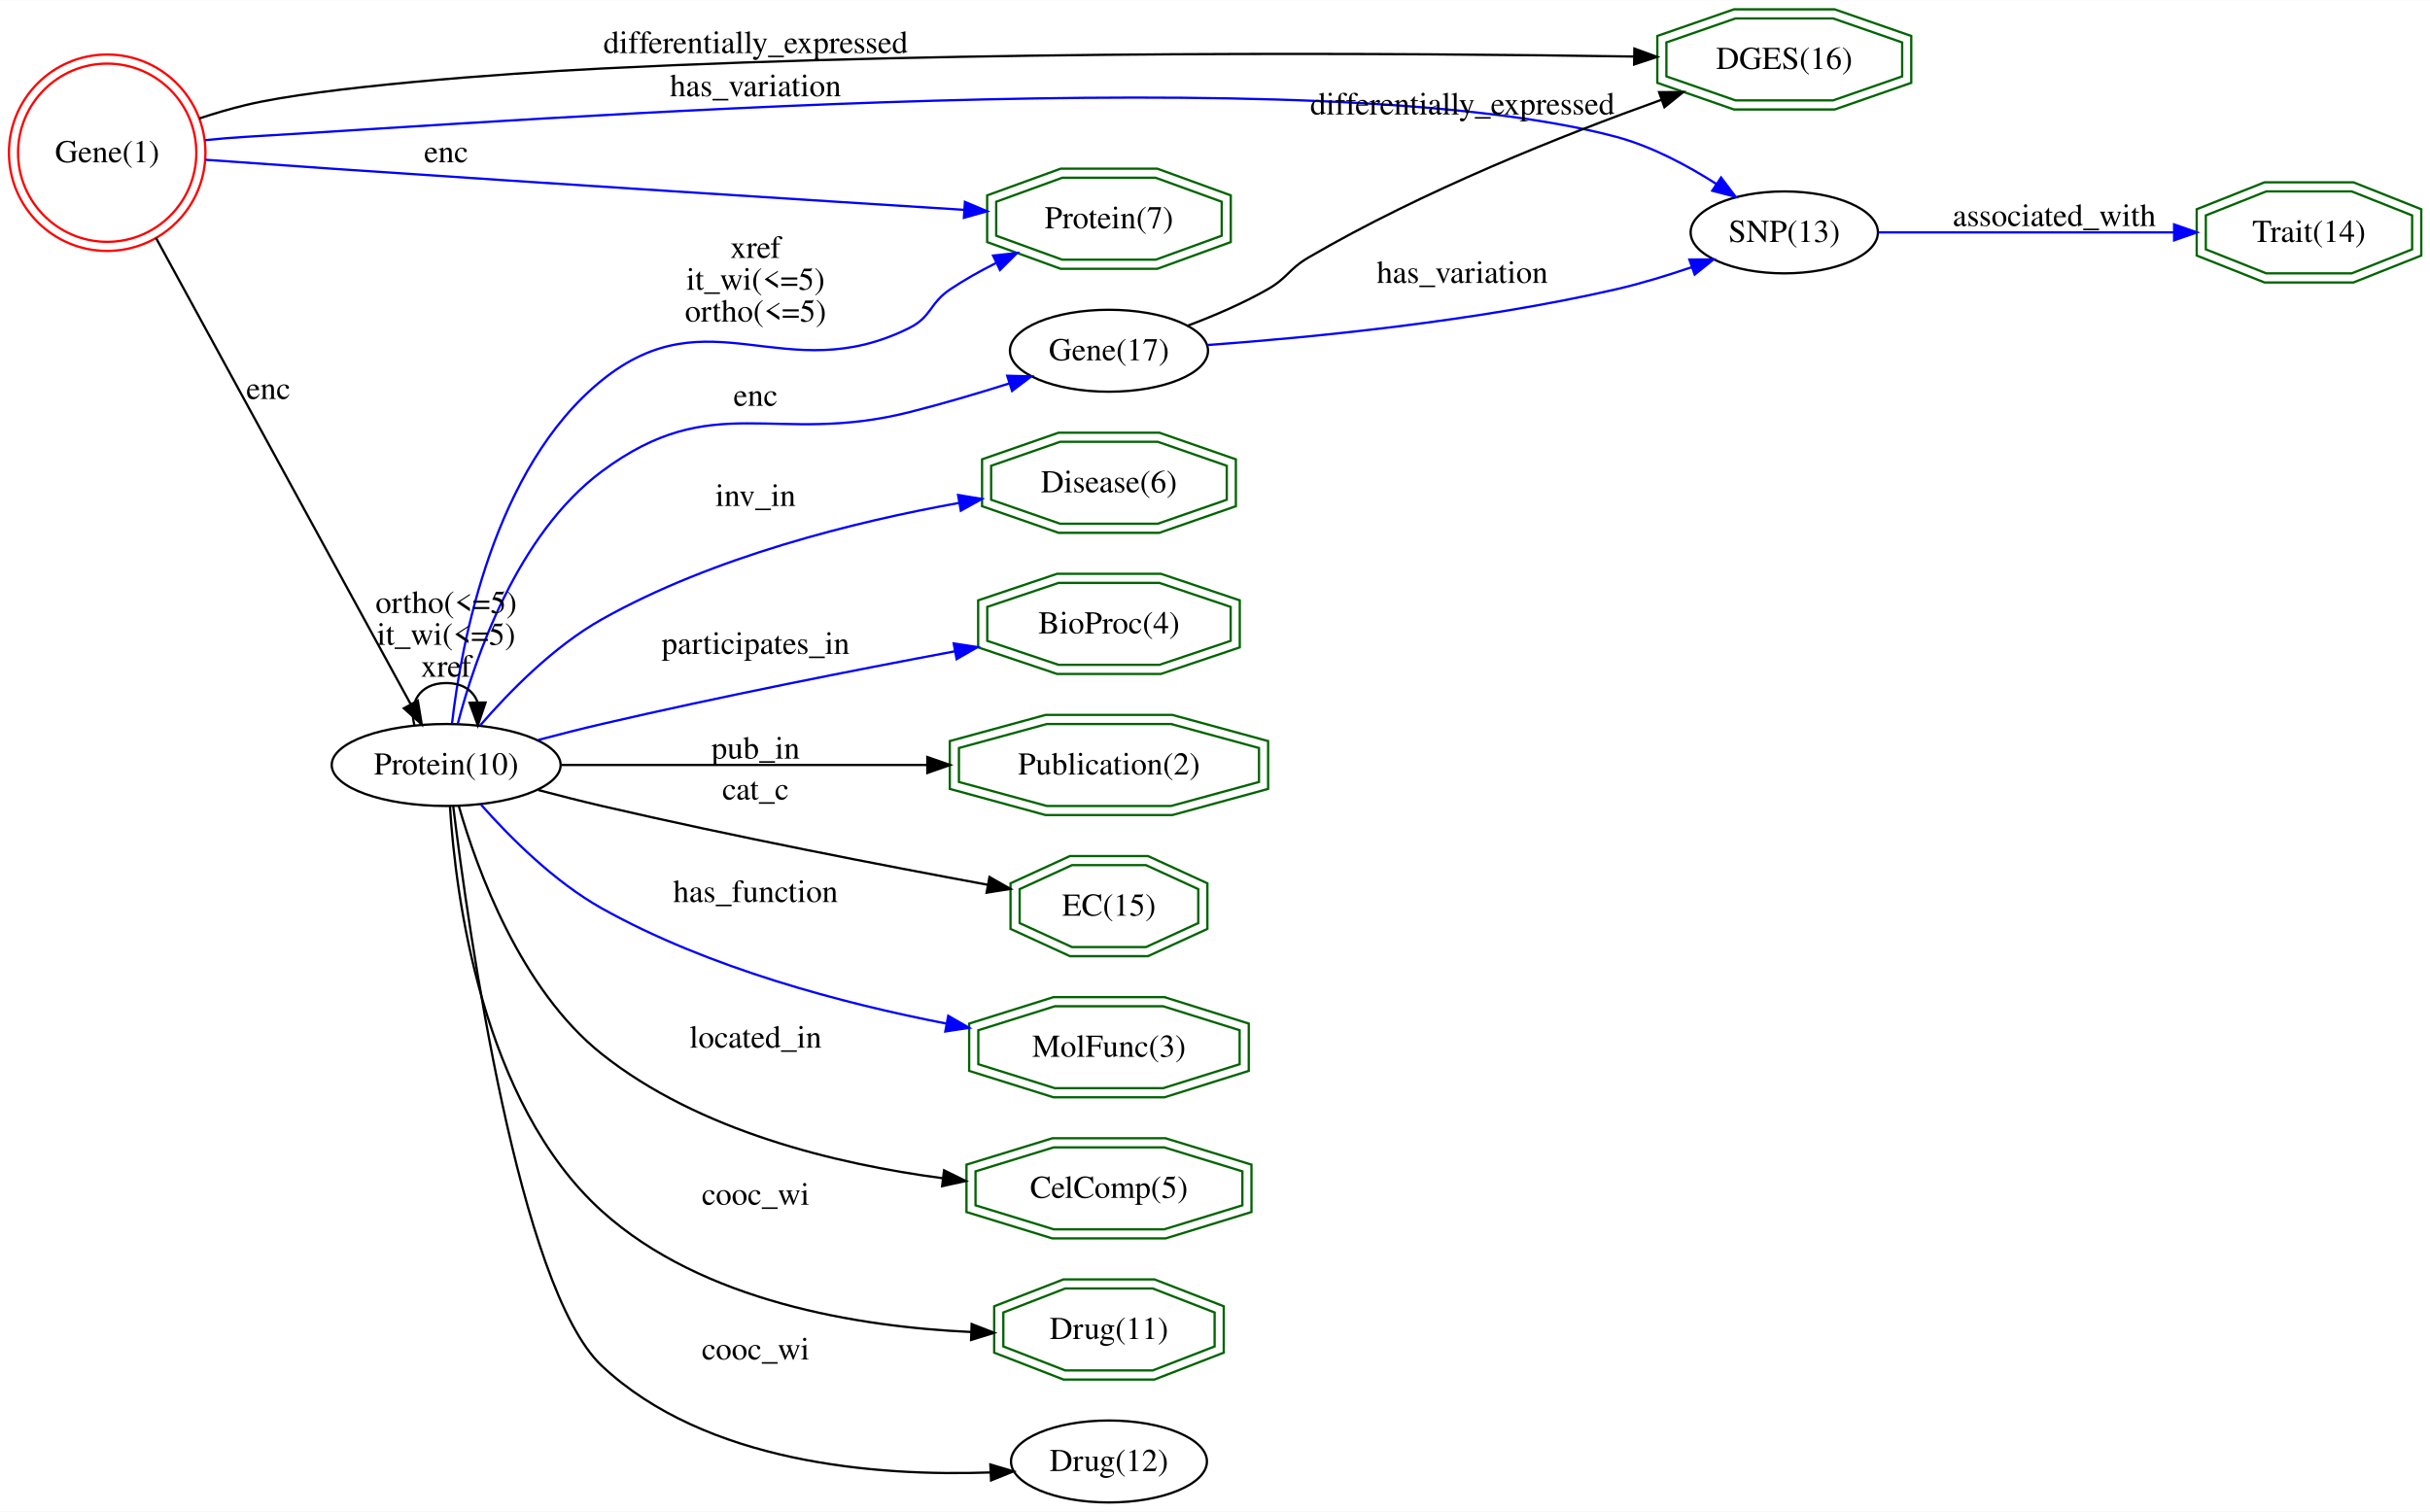
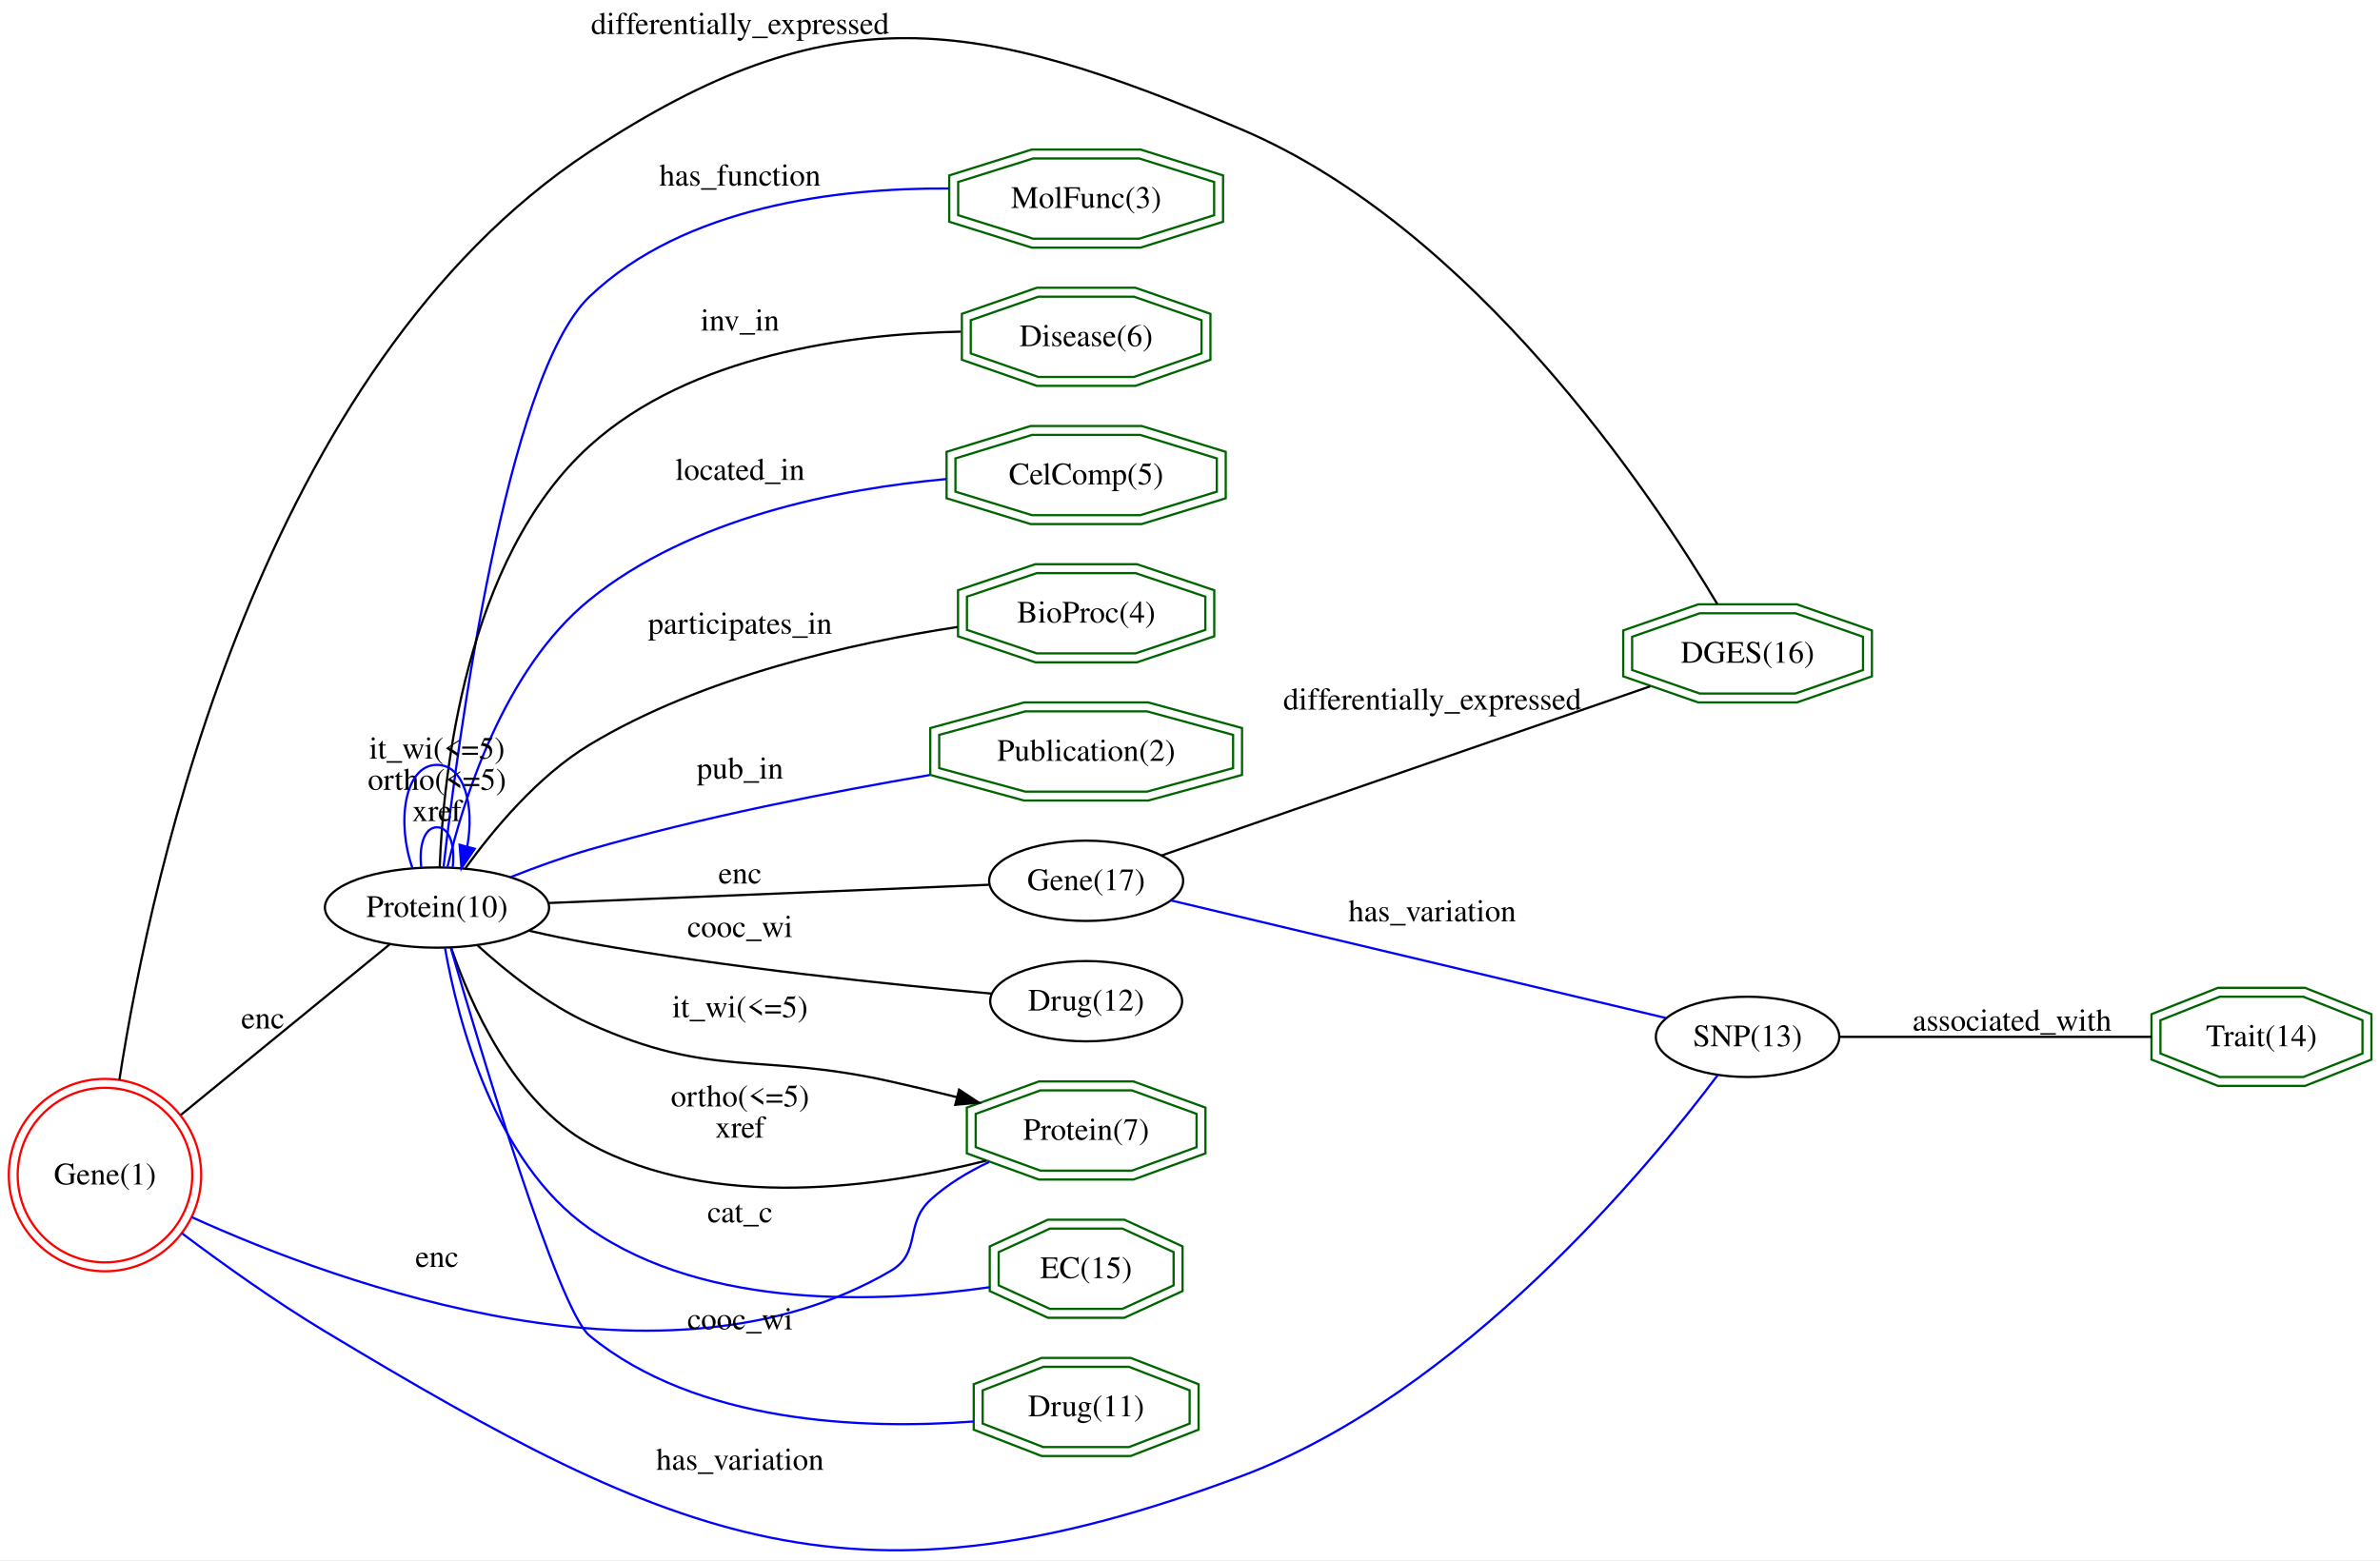
- <svg xmlns="http://www.w3.org/2000/svg" width="1067pt" height="664pt" viewBox="0.00 0.00 1067.32 664.00">
-   <g id="graph0" class="graph" transform="scale(1 1) rotate(0) translate(4 660)">
-     <polygon fill="white" stroke="transparent" points="-4,4 -4,-660 1063.32,-660 1063.32,4 -4,4" />
+ <svg xmlns="http://www.w3.org/2000/svg" width="1423px" height="933px" viewBox="0.00 0.00 1067.32 699.66">
+   <g id="graph0" class="graph" transform=" rotate(0) translate(4 695.66)">
+     <polygon fill="white" stroke="transparent" points="-4,4 -4,-695.66 1063.32,-695.66 1063.32,4 -4,4" />
    <g id="node1" class="node">
-       <polygon fill="none" stroke="darkgreen" points="534.83,-440.54 534.83,-455.46 504.52,-466 461.65,-466 431.34,-455.46 431.34,-440.54 461.65,-430 504.52,-430 534.83,-440.54" />
-       <polygon fill="none" stroke="darkgreen" points="538.82,-437.7 538.82,-458.3 505.19,-470 460.98,-470 427.35,-458.3 427.35,-437.7 460.98,-426 505.19,-426 538.82,-437.7" />
-       <text text-anchor="middle" x="483.09" y="-443.8" font-family="Times,serif" font-size="14.00">Disease(6)</text>
+       <polygon fill="none" stroke="darkgreen" points="831.48,-395.2 831.48,-410.11 801.15,-420.66 758.26,-420.66 727.93,-410.11 727.93,-395.2 758.26,-384.66 801.15,-384.66 831.48,-395.2" />
+       <polygon fill="none" stroke="darkgreen" points="835.47,-392.36 835.47,-412.96 801.82,-424.66 757.59,-424.66 723.94,-412.96 723.94,-392.36 757.59,-380.66 801.82,-380.66 835.47,-392.36" />
+       <text text-anchor="middle" x="779.7" y="-398.46" font-family="Times,serif" font-size="14.00">DGES(16)</text>
    </g>
    <g id="node2" class="node">
-       <polygon fill="none" stroke="darkgreen" points="1055.47,-550.54 1055.47,-565.46 1028.93,-576 991.4,-576 964.86,-565.46 964.86,-550.54 991.4,-540 1028.93,-540 1055.47,-550.54" />
-       <polygon fill="none" stroke="darkgreen" points="1059.48,-547.83 1059.48,-568.17 1029.7,-580 990.63,-580 960.85,-568.17 960.85,-547.83 990.63,-536 1029.7,-536 1059.48,-547.83" />
-       <text text-anchor="middle" x="1010.16" y="-553.8" font-family="Times,serif" font-size="14.00">Trait(14)</text>
+       <polygon fill="none" stroke="darkgreen" points="1055.47,-223.2 1055.47,-238.11 1028.93,-248.66 991.4,-248.66 964.86,-238.11 964.86,-223.2 991.4,-212.66 1028.93,-212.66 1055.47,-223.2" />
+       <polygon fill="none" stroke="darkgreen" points="1059.48,-220.49 1059.48,-240.83 1029.7,-252.66 990.63,-252.66 960.85,-240.83 960.85,-220.49 990.63,-208.66 1029.7,-208.66 1059.48,-220.49" />
+       <text text-anchor="middle" x="1010.16" y="-226.46" font-family="Times,serif" font-size="14.00">Trait(14)</text>
    </g>
    <g id="node3" class="node">
-       <polygon fill="none" stroke="darkgreen" points="831.48,-626.54 831.48,-641.46 801.15,-652 758.26,-652 727.93,-641.46 727.93,-626.54 758.26,-616 801.15,-616 831.48,-626.54" />
-       <polygon fill="none" stroke="darkgreen" points="835.47,-623.7 835.47,-644.3 801.82,-656 757.59,-656 723.94,-644.3 723.94,-623.7 757.59,-612 801.82,-612 835.47,-623.7" />
-       <text text-anchor="middle" x="779.7" y="-629.8" font-family="Times,serif" font-size="14.00">DGES(16)</text>
+       <polygon fill="none" stroke="darkgreen" points="532.61,-181.2 532.61,-196.11 503.6,-206.66 462.57,-206.66 433.56,-196.11 433.56,-181.2 462.57,-170.66 503.6,-170.66 532.61,-181.2" />
+       <polygon fill="none" stroke="darkgreen" points="536.59,-178.4 536.59,-198.92 504.3,-210.66 461.88,-210.66 429.58,-198.92 429.58,-178.4 461.88,-166.66 504.3,-166.66 536.59,-178.4" />
+       <text text-anchor="middle" x="483.09" y="-184.46" font-family="Times,serif" font-size="14.00">Protein(7)</text>
    </g>
    <g id="node4" class="node">
-       <polygon fill="none" stroke="darkgreen" points="536.54,-378.54 536.54,-393.46 505.23,-404 460.95,-404 429.63,-393.46 429.63,-378.54 460.95,-368 505.23,-368 536.54,-378.54" />
-       <polygon fill="none" stroke="darkgreen" points="540.54,-375.67 540.54,-396.33 505.88,-408 460.29,-408 425.63,-396.33 425.63,-375.67 460.29,-364 505.88,-364 540.54,-375.67" />
-       <text text-anchor="middle" x="483.09" y="-381.8" font-family="Times,serif" font-size="14.00">BioProc(4)</text>
+       <ellipse fill="none" stroke="red" cx="43.08" cy="-168.66" rx="39.15" ry="39.15" />
+       <ellipse fill="none" stroke="red" cx="43.08" cy="-168.66" rx="43.15" ry="43.15" />
+       <text text-anchor="middle" x="43.08" y="-164.46" font-family="Times,serif" font-size="14.00">Gene(1)</text>
+     </g>
+     <g id="edge4" class="edge">
+       <path fill="none" stroke="black" d="M49.54,-211.37C64.13,-305.62 113.48,-530.76 260.35,-627.66 368.91,-699.27 433.14,-688.61 552.79,-637.66 657.19,-593.2 736.63,-474.23 766.17,-424.74" />
+       <text text-anchor="middle" x="327.87" y="-680.46" font-family="Times,serif" font-size="14.00">differentially_expressed</text>
+     </g>
+     <g id="edge5" class="edge">
+       <path fill="none" stroke="blue" d="M81.99,-149.8C149.91,-118.95 294.61,-66.72 395.38,-125.66 409.47,-133.9 401.35,-146.64 413.38,-157.66 420.91,-164.55 430.23,-170.12 439.55,-174.53" />
+       <text text-anchor="middle" x="191.97" y="-127.46" font-family="Times,serif" font-size="14.00">enc</text>
+     </g>
+     <g id="node13" class="node">
+       <ellipse fill="none" stroke="black" cx="779.7" cy="-230.66" rx="41.13" ry="18" />
+       <text text-anchor="middle" x="779.7" y="-226.46" font-family="Times,serif" font-size="14.00">SNP(13)</text>
+     </g>
+     <g id="edge7" class="edge">
+       <path fill="none" stroke="blue" d="M77.46,-142.65C95.87,-128.82 119.44,-111.98 141.58,-98.66 300.11,-3.24 379.53,31.28 552.79,-33.66 651.71,-70.73 735.8,-172.88 766.38,-213.59" />
+       <text text-anchor="middle" x="327.87" y="-36.46" font-family="Times,serif" font-size="14.00">has_variation</text>
+     </g>
+     <g id="node14" class="node">
+       <ellipse fill="none" stroke="black" cx="191.97" cy="-288.66" rx="50.27" ry="18" />
+       <text text-anchor="middle" x="191.97" y="-284.46" font-family="Times,serif" font-size="14.00">Protein(10)</text>
+     </g>
+     <g id="edge6" class="edge">
+       <path fill="none" stroke="black" d="M77.04,-195.59C105.8,-219.08 146.6,-252.42 170.77,-272.16" />
+       <text text-anchor="middle" x="113.87" y="-234.46" font-family="Times,serif" font-size="14.00">enc</text>
    </g>
    <g id="node5" class="node">
-       <polygon fill="none" stroke="darkgreen" points="548.98,-316.54 548.98,-331.46 510.38,-342 455.79,-342 417.19,-331.46 417.19,-316.54 455.79,-306 510.38,-306 548.98,-316.54" />
-       <polygon fill="none" stroke="darkgreen" points="552.99,-313.49 552.99,-334.51 510.92,-346 455.25,-346 413.18,-334.51 413.18,-313.49 455.25,-302 510.92,-302 552.99,-313.49" />
-       <text text-anchor="middle" x="483.09" y="-319.8" font-family="Times,serif" font-size="14.00">Publication(2)</text>
+       <polygon fill="none" stroke="darkgreen" points="522.31,-119.2 522.31,-134.11 499.34,-144.66 466.84,-144.66 443.86,-134.11 443.86,-119.2 466.84,-108.66 499.34,-108.66 522.31,-119.2" />
+       <polygon fill="none" stroke="darkgreen" points="526.32,-116.64 526.32,-136.68 500.21,-148.66 465.96,-148.66 439.85,-136.68 439.85,-116.64 465.96,-104.66 500.21,-104.66 526.32,-116.64" />
+       <text text-anchor="middle" x="483.09" y="-122.46" font-family="Times,serif" font-size="14.00">EC(15)</text>
    </g>
    <g id="node6" class="node">
-       <polygon fill="none" stroke="darkgreen" points="522.31,-254.54 522.31,-269.46 499.34,-280 466.84,-280 443.86,-269.46 443.86,-254.54 466.84,-244 499.34,-244 522.31,-254.54" />
-       <polygon fill="none" stroke="darkgreen" points="526.32,-251.98 526.32,-272.02 500.21,-284 465.96,-284 439.85,-272.02 439.85,-251.98 465.96,-240 500.21,-240 526.32,-251.98" />
-       <text text-anchor="middle" x="483.09" y="-257.8" font-family="Times,serif" font-size="14.00">EC(15)</text>
+       <polygon fill="none" stroke="darkgreen" points="529.49,-57.2 529.49,-72.11 502.31,-82.66 463.87,-82.66 436.69,-72.11 436.69,-57.2 463.87,-46.66 502.31,-46.66 529.49,-57.2" />
+       <polygon fill="none" stroke="darkgreen" points="533.51,-54.47 533.51,-74.85 503.06,-86.66 463.11,-86.66 432.67,-74.85 432.67,-54.47 463.11,-42.66 503.06,-42.66 533.51,-54.47" />
+       <text text-anchor="middle" x="483.09" y="-60.46" font-family="Times,serif" font-size="14.00">Drug(11)</text>
    </g>
    <g id="node7" class="node">
-       <polygon fill="none" stroke="darkgreen" points="532.61,-556.54 532.61,-571.46 503.6,-582 462.57,-582 433.56,-571.46 433.56,-556.54 462.57,-546 503.6,-546 532.61,-556.54" />
-       <polygon fill="none" stroke="darkgreen" points="536.59,-553.74 536.59,-574.26 504.3,-586 461.88,-586 429.58,-574.26 429.58,-553.74 461.88,-542 504.3,-542 536.59,-553.74" />
-       <text text-anchor="middle" x="483.09" y="-559.8" font-family="Times,serif" font-size="14.00">Protein(7)</text>
+       <polygon fill="none" stroke="darkgreen" points="540.48,-599.2 540.48,-614.11 506.86,-624.66 459.32,-624.66 425.7,-614.11 425.7,-599.2 459.32,-588.66 506.86,-588.66 540.48,-599.2" />
+       <polygon fill="none" stroke="darkgreen" points="544.49,-596.27 544.49,-617.05 507.48,-628.66 458.7,-628.66 421.68,-617.05 421.68,-596.27 458.7,-584.66 507.48,-584.66 544.49,-596.27" />
+       <text text-anchor="middle" x="483.09" y="-602.46" font-family="Times,serif" font-size="14.00">MolFunc(3)</text>
    </g>
    <g id="node8" class="node">
-       <polygon fill="none" stroke="darkgreen" points="540.48,-192.54 540.48,-207.46 506.86,-218 459.32,-218 425.7,-207.46 425.7,-192.54 459.32,-182 506.86,-182 540.48,-192.54" />
-       <polygon fill="none" stroke="darkgreen" points="544.49,-189.61 544.49,-210.39 507.48,-222 458.7,-222 421.68,-210.39 421.68,-189.61 458.7,-178 507.48,-178 544.49,-189.61" />
-       <text text-anchor="middle" x="483.09" y="-195.8" font-family="Times,serif" font-size="14.00">MolFunc(3)</text>
+       <polygon fill="none" stroke="darkgreen" points="534.83,-537.2 534.83,-552.11 504.52,-562.66 461.65,-562.66 431.34,-552.11 431.34,-537.2 461.65,-526.66 504.52,-526.66 534.83,-537.2" />
+       <polygon fill="none" stroke="darkgreen" points="538.82,-534.36 538.82,-554.96 505.19,-566.66 460.98,-566.66 427.35,-554.96 427.35,-534.36 460.98,-522.66 505.19,-522.66 538.82,-534.36" />
+       <text text-anchor="middle" x="483.09" y="-540.46" font-family="Times,serif" font-size="14.00">Disease(6)</text>
    </g>
    <g id="node9" class="node">
-       <polygon fill="none" stroke="darkgreen" points="541.69,-130.54 541.69,-145.46 507.36,-156 458.81,-156 424.48,-145.46 424.48,-130.54 458.81,-120 507.36,-120 541.69,-130.54" />
-       <polygon fill="none" stroke="darkgreen" points="545.68,-127.59 545.68,-148.41 507.96,-160 458.22,-160 420.5,-148.41 420.5,-127.59 458.22,-116 507.96,-116 545.68,-127.59" />
-       <text text-anchor="middle" x="483.09" y="-133.8" font-family="Times,serif" font-size="14.00">CelComp(5)</text>
+       <polygon fill="none" stroke="darkgreen" points="541.69,-475.2 541.69,-490.11 507.36,-500.66 458.81,-500.66 424.48,-490.11 424.48,-475.2 458.81,-464.66 507.36,-464.66 541.69,-475.2" />
+       <polygon fill="none" stroke="darkgreen" points="545.68,-472.24 545.68,-493.07 507.96,-504.66 458.22,-504.66 420.5,-493.07 420.5,-472.24 458.22,-460.66 507.96,-460.66 545.68,-472.24" />
+       <text text-anchor="middle" x="483.09" y="-478.46" font-family="Times,serif" font-size="14.00">CelComp(5)</text>
    </g>
    <g id="node10" class="node">
-       <polygon fill="none" stroke="darkgreen" points="529.49,-68.54 529.49,-83.46 502.31,-94 463.87,-94 436.69,-83.46 436.69,-68.54 463.87,-58 502.31,-58 529.49,-68.54" />
-       <polygon fill="none" stroke="darkgreen" points="533.51,-65.81 533.51,-86.19 503.06,-98 463.11,-98 432.67,-86.19 432.67,-65.81 463.11,-54 503.06,-54 533.51,-65.81" />
-       <text text-anchor="middle" x="483.09" y="-71.8" font-family="Times,serif" font-size="14.00">Drug(11)</text>
+       <polygon fill="none" stroke="darkgreen" points="536.54,-413.2 536.54,-428.11 505.23,-438.66 460.95,-438.66 429.63,-428.11 429.63,-413.2 460.95,-402.66 505.23,-402.66 536.54,-413.2" />
+       <polygon fill="none" stroke="darkgreen" points="540.54,-410.33 540.54,-430.99 505.88,-442.66 460.29,-442.66 425.63,-430.99 425.63,-410.33 460.29,-398.66 505.88,-398.66 540.54,-410.33" />
+       <text text-anchor="middle" x="483.09" y="-416.46" font-family="Times,serif" font-size="14.00">BioProc(4)</text>
    </g>
    <g id="node11" class="node">
-       <ellipse fill="none" stroke="red" cx="43.08" cy="-593" rx="39.15" ry="39.15" />
-       <ellipse fill="none" stroke="red" cx="43.08" cy="-593" rx="43.15" ry="43.15" />
-       <text text-anchor="middle" x="43.08" y="-588.8" font-family="Times,serif" font-size="14.00">Gene(1)</text>
+       <polygon fill="none" stroke="darkgreen" points="548.98,-351.2 548.98,-366.11 510.38,-376.66 455.79,-376.66 417.19,-366.11 417.19,-351.2 455.79,-340.66 510.38,-340.66 548.98,-351.2" />
+       <polygon fill="none" stroke="darkgreen" points="552.99,-348.15 552.99,-369.17 510.92,-380.66 455.25,-380.66 413.18,-369.17 413.18,-348.15 455.25,-336.66 510.92,-336.66 552.99,-348.15" />
+       <text text-anchor="middle" x="483.09" y="-354.46" font-family="Times,serif" font-size="14.00">Publication(2)</text>
+     </g>
+     <g id="node12" class="node">
+       <ellipse fill="none" stroke="black" cx="483.09" cy="-300.66" rx="43.5" ry="18" />
+       <text text-anchor="middle" x="483.09" y="-296.46" font-family="Times,serif" font-size="14.00">Gene(17)</text>
+     </g>
+     <g id="edge1" class="edge">
+       <path fill="none" stroke="black" d="M517.03,-312.06C570.63,-330.62 676.7,-367.34 736.02,-387.88" />
+       <text text-anchor="middle" x="638.31" y="-377.46" font-family="Times,serif" font-size="14.00">differentially_expressed</text>
+     </g>
+     <g id="edge2" class="edge">
+       <path fill="none" stroke="blue" d="M521.1,-291.86C578.13,-278.31 686.76,-252.5 742.99,-239.14" />
+       <text text-anchor="middle" x="638.31" y="-282.46" font-family="Times,serif" font-size="14.00">has_variation</text>
+     </g>
+     <g id="edge3" class="edge">
+       <path fill="none" stroke="black" d="M821.02,-230.66C860.09,-230.66 919.38,-230.66 960.93,-230.66" />
+       <text text-anchor="middle" x="898.3" y="-233.46" font-family="Times,serif" font-size="14.00">associated_with</text>
+     </g>
+     <g id="edge15" class="edge">
+       <path fill="none" stroke="black" d="M198.3,-270.76C206.83,-245.79 226.14,-201.45 260.35,-182.66 315.71,-152.25 391.14,-163.27 438.21,-175.11" />
+       <text text-anchor="middle" x="327.87" y="-199.46" font-family="Times,serif" font-size="14.00">ortho(&lt;=5)</text>
+       <text text-anchor="middle" x="327.87" y="-185.46" font-family="Times,serif" font-size="14.00">xref</text>
+     </g>
+     <g id="edge19" class="edge">
+       <path fill="none" stroke="black" d="M210.05,-271.79C222.85,-260.13 241.36,-245.22 260.35,-236.66 316.06,-211.53 335.73,-223.96 395.38,-210.66 405.05,-208.5 415.27,-206.06 425.18,-203.6" />
+       <polygon fill="black" stroke="black" points="426.11,-206.98 434.96,-201.15 424.41,-200.19 426.11,-206.98" />
+       <text text-anchor="middle" x="327.87" y="-239.46" font-family="Times,serif" font-size="14.00">it_wi(&lt;=5)</text>
+     </g>
+     <g id="edge8" class="edge">
+       <path fill="none" stroke="blue" d="M195.59,-270.35C201.2,-238.72 217.51,-174.42 260.35,-144.66 313.49,-107.75 392.02,-111.44 439.96,-118.39" />
+       <text text-anchor="middle" x="327.87" y="-147.46" font-family="Times,serif" font-size="14.00">cat_c</text>
+     </g>
+     <g id="edge10" class="edge">
+       <path fill="none" stroke="blue" d="M198.16,-270.54C211.4,-224.93 246.34,-108.19 260.35,-96.66 308.57,-57 383.48,-54.49 432.67,-58.14" />
+       <text text-anchor="middle" x="327.87" y="-99.46" font-family="Times,serif" font-size="14.00">cooc_wi</text>
+     </g>
+     <g id="edge12" class="edge">
+       <path fill="none" stroke="blue" d="M194.93,-306.98C201.24,-362.42 222.82,-526.78 260.35,-562.66 302.91,-603.33 371.72,-611.45 421.41,-611.19" />
+       <text text-anchor="middle" x="327.87" y="-612.46" font-family="Times,serif" font-size="14.00">has_function</text>
+     </g>
+     <g id="edge13" class="edge">
+       <path fill="none" stroke="black" d="M193.19,-306.75C194.73,-347.1 204.37,-444.87 260.35,-495.66 305.61,-536.72 377.35,-546.02 426.91,-546.97" />
+       <text text-anchor="middle" x="327.87" y="-547.46" font-family="Times,serif" font-size="14.00">inv_in</text>
+     </g>
+     <g id="edge14" class="edge">
+       <path fill="none" stroke="blue" d="M196.69,-306.96C203.73,-336.71 221.85,-395.4 260.35,-426.66 305.66,-463.45 372.05,-476.45 420.37,-480.85" />
+       <text text-anchor="middle" x="327.87" y="-480.46" font-family="Times,serif" font-size="14.00">located_in</text>
+     </g>
+     <g id="edge17" class="edge">
+       <path fill="none" stroke="black" d="M204.77,-306.37C216.82,-323.07 237.02,-347.58 260.35,-361.66 311.35,-392.41 378.4,-407.37 425.37,-414.49" />
+       <text text-anchor="middle" x="327.87" y="-411.46" font-family="Times,serif" font-size="14.00">participates_in</text>
+     </g>
+     <g id="edge18" class="edge">
+       <path fill="none" stroke="blue" d="M225.14,-302.37C236.17,-306.72 248.67,-311.27 260.35,-314.66 310.68,-329.24 368.81,-340.58 412.93,-348.09" />
+       <text text-anchor="middle" x="327.87" y="-346.46" font-family="Times,serif" font-size="14.00">pub_in</text>
+     </g>
+     <g id="edge11" class="edge">
+       <path fill="none" stroke="black" d="M242.34,-290.71C297.82,-293.01 386.98,-296.71 439.51,-298.89" />
+       <text text-anchor="middle" x="327.87" y="-299.46" font-family="Times,serif" font-size="14.00">enc</text>
    </g>
    <g id="edge16" class="edge">
-       <path fill="none" stroke="black" d="M83.49,-608.05C90.31,-610.29 97.38,-612.38 104.15,-614 136.97,-621.84 215.47,-627.75 260.35,-630 423.34,-638.16 615.5,-636.77 713.73,-635.26" />
-       <polygon fill="black" stroke="black" points="713.86,-638.76 723.8,-635.1 713.75,-631.76 713.86,-638.76" />
-       <text text-anchor="middle" x="327.87" y="-636.8" font-family="Times,serif" font-size="14.00">differentially_expressed</text>
+       <path fill="none" stroke="blue" d="M184.91,-306.81C183.83,-316.2 186.18,-324.66 191.97,-324.66 197.76,-324.66 200.11,-316.2 199.02,-306.81" />
+       <text text-anchor="middle" x="191.97" y="-341.46" font-family="Times,serif" font-size="14.00">ortho(&lt;=5)</text>
+       <text text-anchor="middle" x="191.97" y="-327.46" font-family="Times,serif" font-size="14.00">xref</text>
    </g>
-     <g id="edge17" class="edge">
-       <path fill="none" stroke="blue" d="M86.31,-589.9C103.46,-588.66 123.46,-587.24 141.58,-586 238.55,-579.39 351.1,-572.21 419.42,-567.91" />
-       <polygon fill="blue" stroke="blue" points="419.82,-571.4 429.58,-567.28 419.38,-564.41 419.82,-571.4" />
-       <text text-anchor="middle" x="191.97" y="-588.8" font-family="Times,serif" font-size="14.00">enc</text>
+     <g id="edge20" class="edge">
+       <path fill="none" stroke="blue" d="M181,-306.25C173.69,-326.78 177.34,-352.66 191.97,-352.66 204.31,-352.66 208.84,-334.24 205.56,-316.15" />
+       <polygon fill="blue" stroke="blue" points="208.88,-315.02 202.94,-306.25 202.12,-316.81 208.88,-315.02" />
+       <text text-anchor="middle" x="191.97" y="-355.46" font-family="Times,serif" font-size="14.00">it_wi(&lt;=5)</text>
    </g>
-     <g id="node13" class="node">
-       <ellipse fill="none" stroke="black" cx="779.7" cy="-558" rx="41.13" ry="18" />
-       <text text-anchor="middle" x="779.7" y="-553.8" font-family="Times,serif" font-size="14.00">SNP(13)</text>
-     </g>
-     <g id="edge15" class="edge">
-       <path fill="none" stroke="blue" d="M86.04,-598.52C92.11,-599.13 98.28,-599.66 104.15,-600 237.63,-607.75 576.66,-634.55 705.82,-600 721.41,-595.83 737.12,-587.43 749.94,-579.24" />
-       <polygon fill="blue" stroke="blue" points="751.94,-582.11 758.32,-573.65 748.06,-576.29 751.94,-582.11" />
-       <text text-anchor="middle" x="327.87" y="-617.8" font-family="Times,serif" font-size="14.00">has_variation</text>
-     </g>
-     <g id="node14" class="node">
-       <ellipse fill="none" stroke="black" cx="191.97" cy="-324" rx="50.27" ry="18" />
-       <text text-anchor="middle" x="191.97" y="-319.8" font-family="Times,serif" font-size="14.00">Protein(10)</text>
-     </g>
-     <g id="edge18" class="edge">
-       <path fill="none" stroke="black" d="M64.5,-555.6C94.58,-500.51 150.06,-398.91 176.38,-350.71" />
-       <polygon fill="black" stroke="black" points="179.52,-352.27 181.24,-341.81 173.38,-348.91 179.52,-352.27" />
-       <text text-anchor="middle" x="113.87" y="-484.8" font-family="Times,serif" font-size="14.00">enc</text>
-     </g>
-     <g id="node12" class="node">
-       <ellipse fill="none" stroke="black" cx="483.09" cy="-506" rx="43.5" ry="18" />
-       <text text-anchor="middle" x="483.09" y="-501.8" font-family="Times,serif" font-size="14.00">Gene(17)</text>
-     </g>
-     <g id="edge2" class="edge">
-       <path fill="none" stroke="black" d="M517.82,-517.06C529.25,-521.37 541.88,-526.78 552.79,-533 561.6,-538.02 562.04,-541.89 570.79,-547 620.89,-576.27 682.71,-600.82 725.86,-616.3" />
-       <polygon fill="black" stroke="black" points="724.72,-619.61 735.32,-619.65 727.06,-613.01 724.72,-619.61" />
-       <text text-anchor="middle" x="638.31" y="-609.8" font-family="Times,serif" font-size="14.00">differentially_expressed</text>
-     </g>
-     <g id="edge1" class="edge">
-       <path fill="none" stroke="blue" d="M526.22,-508.5C571.17,-511.77 644.21,-518.85 705.82,-533 716.8,-535.52 728.44,-539.09 739.13,-542.74" />
-       <polygon fill="blue" stroke="blue" points="738.02,-546.07 748.62,-546.1 740.36,-539.47 738.02,-546.07" />
-       <text text-anchor="middle" x="638.31" y="-535.8" font-family="Times,serif" font-size="14.00">has_variation</text>
-     </g>
-     <g id="edge3" class="edge">
-       <path fill="none" stroke="blue" d="M821.02,-558C857.04,-558 910.24,-558 950.89,-558" />
-       <polygon fill="blue" stroke="blue" points="950.93,-561.5 960.93,-558 950.93,-554.5 950.93,-561.5" />
-       <text text-anchor="middle" x="898.3" y="-560.8" font-family="Times,serif" font-size="14.00">associated_with</text>
-     </g>
-     <g id="edge5" class="edge">
-       <path fill="none" stroke="blue" d="M206.96,-341.44C219.49,-355.94 239.11,-376.07 260.35,-388 309.26,-415.48 371.38,-430.88 417.41,-439.17" />
-       <polygon fill="blue" stroke="blue" points="416.82,-442.62 427.28,-440.89 418.02,-435.73 416.82,-442.62" />
-       <text text-anchor="middle" x="327.87" y="-437.8" font-family="Times,serif" font-size="14.00">inv_in</text>
-     </g>
-     <g id="edge7" class="edge">
-       <path fill="none" stroke="blue" d="M232.41,-335C241.56,-337.42 251.27,-339.89 260.35,-342 312.13,-354.04 371.19,-365.66 415.33,-373.93" />
-       <polygon fill="blue" stroke="blue" points="414.89,-377.41 425.37,-375.8 416.18,-370.52 414.89,-377.41" />
-       <text text-anchor="middle" x="327.87" y="-372.8" font-family="Times,serif" font-size="14.00">participates_in</text>
-     </g>
-     <g id="edge4" class="edge">
-       <path fill="none" stroke="black" d="M242.67,-324C286.79,-324 352.02,-324 403.26,-324" />
-       <polygon fill="black" stroke="black" points="403.31,-327.5 413.31,-324 403.31,-320.5 403.31,-327.5" />
-       <text text-anchor="middle" x="327.87" y="-326.8" font-family="Times,serif" font-size="14.00">pub_in</text>
-     </g>
-     <g id="edge6" class="edge">
-       <path fill="none" stroke="black" d="M232.41,-313C241.56,-310.58 251.27,-308.11 260.35,-306 318.1,-292.57 384.91,-279.67 429.98,-271.35" />
-       <polygon fill="black" stroke="black" points="430.61,-274.79 439.82,-269.54 429.35,-267.91 430.61,-274.79" />
-       <text text-anchor="middle" x="327.87" y="-308.8" font-family="Times,serif" font-size="14.00">cat_c</text>
+     <g id="node15" class="node">
+       <ellipse fill="none" stroke="black" cx="483.09" cy="-246.66" rx="43.03" ry="18" />
+       <text text-anchor="middle" x="483.09" y="-242.46" font-family="Times,serif" font-size="14.00">Drug(12)</text>
    </g>
    <g id="edge9" class="edge">
-       <path fill="none" stroke="blue" d="M194.53,-342.16C198.58,-377.28 212.71,-454.47 260.35,-493 307.69,-531.28 340.91,-488.82 395.38,-516 405.23,-520.91 404.24,-526.87 413.38,-533 419.59,-537.16 426.44,-541 433.34,-544.46" />
-       <polygon fill="blue" stroke="blue" points="432.2,-547.8 442.73,-548.95 435.21,-541.48 432.2,-547.8" />
-       <text text-anchor="middle" x="327.87" y="-546.8" font-family="Times,serif" font-size="14.00">xref</text>
-       <text text-anchor="middle" x="327.87" y="-532.8" font-family="Times,serif" font-size="14.00">it_wi(&lt;=5)</text>
-       <text text-anchor="middle" x="327.87" y="-518.8" font-family="Times,serif" font-size="14.00">ortho(&lt;=5)</text>
-     </g>
-     <g id="edge11" class="edge">
-       <path fill="none" stroke="blue" d="M207.28,-306.57C219.86,-292.34 239.39,-272.73 260.35,-261 307.32,-234.72 366.31,-219.2 411.63,-210.4" />
-       <polygon fill="blue" stroke="blue" points="412.49,-213.8 421.67,-208.52 411.2,-206.92 412.49,-213.8" />
-       <text text-anchor="middle" x="327.87" y="-263.8" font-family="Times,serif" font-size="14.00">has_function</text>
-     </g>
-     <g id="edge12" class="edge">
-       <path fill="none" stroke="black" d="M197.56,-305.84C205.53,-278.1 224.59,-225.42 260.35,-197 302.92,-163.17 363.12,-148.65 410.06,-142.45" />
-       <polygon fill="black" stroke="black" points="410.66,-145.91 420.17,-141.22 409.81,-138.96 410.66,-145.91" />
-       <text text-anchor="middle" x="327.87" y="-199.8" font-family="Times,serif" font-size="14.00">located_in</text>
-     </g>
-     <g id="edge14" class="edge">
-       <path fill="none" stroke="black" d="M193.64,-305.73C196.09,-266.9 207.5,-175.78 260.35,-128 304.44,-88.15 373.2,-77.17 422.46,-74.89" />
-       <polygon fill="black" stroke="black" points="422.78,-78.38 432.65,-74.53 422.54,-71.39 422.78,-78.38" />
-       <text text-anchor="middle" x="327.87" y="-130.8" font-family="Times,serif" font-size="14.00">cooc_wi</text>
-     </g>
-     <g id="edge13" class="edge">
-       <path fill="none" stroke="blue" d="M197.11,-342.29C204.56,-370.74 223.06,-425.24 260.35,-453 309.38,-489.49 336.11,-464.11 395.38,-479 409.78,-482.62 425.31,-487.22 439.2,-491.6" />
-       <polygon fill="blue" stroke="blue" points="438.39,-495.02 448.98,-494.74 440.53,-488.35 438.39,-495.02" />
-       <text text-anchor="middle" x="327.87" y="-481.8" font-family="Times,serif" font-size="14.00">enc</text>
-     </g>
-     <g id="edge8" class="edge">
-       <path fill="none" stroke="black" d="M178.04,-341.41C175.44,-351.09 180.08,-360 191.97,-360 199.39,-360 203.99,-356.52 205.76,-351.54" />
-       <polygon fill="black" stroke="black" points="209.26,-351.45 205.89,-341.41 202.26,-351.36 209.26,-351.45" />
-       <text text-anchor="middle" x="191.97" y="-390.8" font-family="Times,serif" font-size="14.00">ortho(&lt;=5)</text>
-       <text text-anchor="middle" x="191.97" y="-376.8" font-family="Times,serif" font-size="14.00">it_wi(&lt;=5)</text>
-       <text text-anchor="middle" x="191.97" y="-362.8" font-family="Times,serif" font-size="14.00">xref</text>
-     </g>
-     <g id="node15" class="node">
-       <ellipse fill="none" stroke="black" cx="483.09" cy="-18" rx="43.03" ry="18" />
-       <text text-anchor="middle" x="483.09" y="-13.8" font-family="Times,serif" font-size="14.00">Drug(12)</text>
-     </g>
-     <g id="edge10" class="edge">
-       <path fill="none" stroke="black" d="M195.06,-305.95C201.68,-252.1 223.89,-94.25 260.35,-60 305.95,-17.18 380.91,-11.43 430.87,-13.17" />
-       <polygon fill="black" stroke="black" points="430.99,-16.68 441.14,-13.65 431.31,-9.69 430.99,-16.68" />
-       <text text-anchor="middle" x="327.87" y="-62.8" font-family="Times,serif" font-size="14.00">cooc_wi</text>
+       <path fill="none" stroke="black" d="M233.43,-278.24C242.26,-276.2 251.59,-274.21 260.35,-272.66 322.76,-261.63 395.9,-254.08 440.6,-250.07" />
+       <text text-anchor="middle" x="327.87" y="-275.46" font-family="Times,serif" font-size="14.00">cooc_wi</text>
    </g>
  </g>
</svg>
